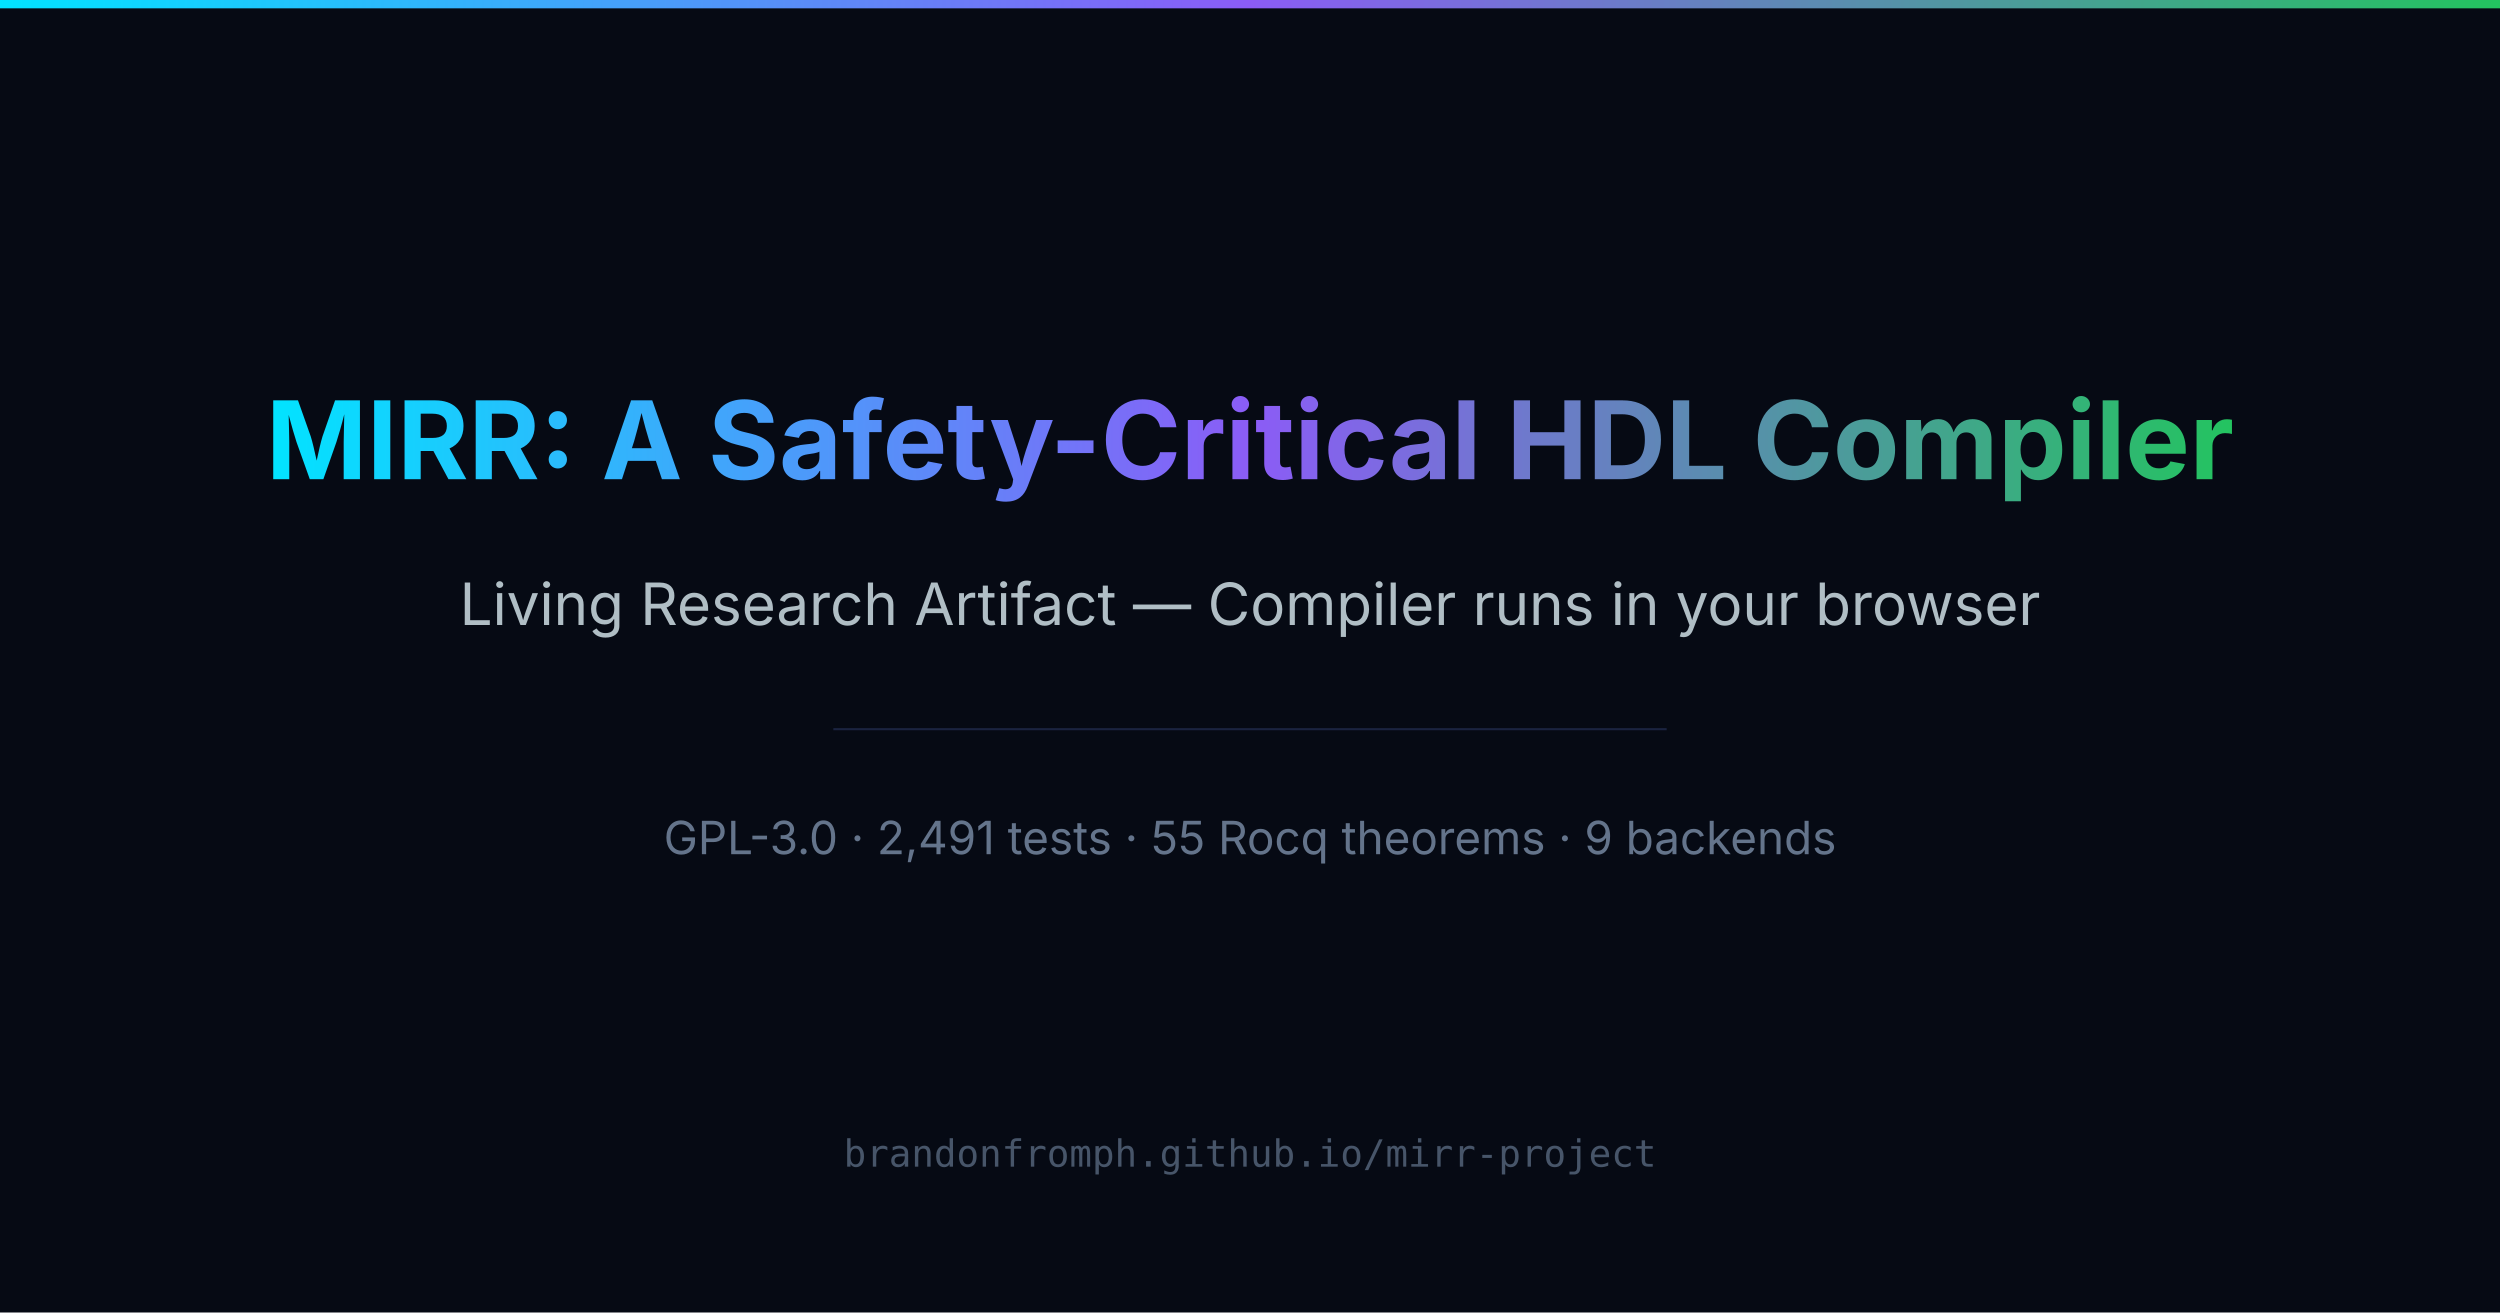
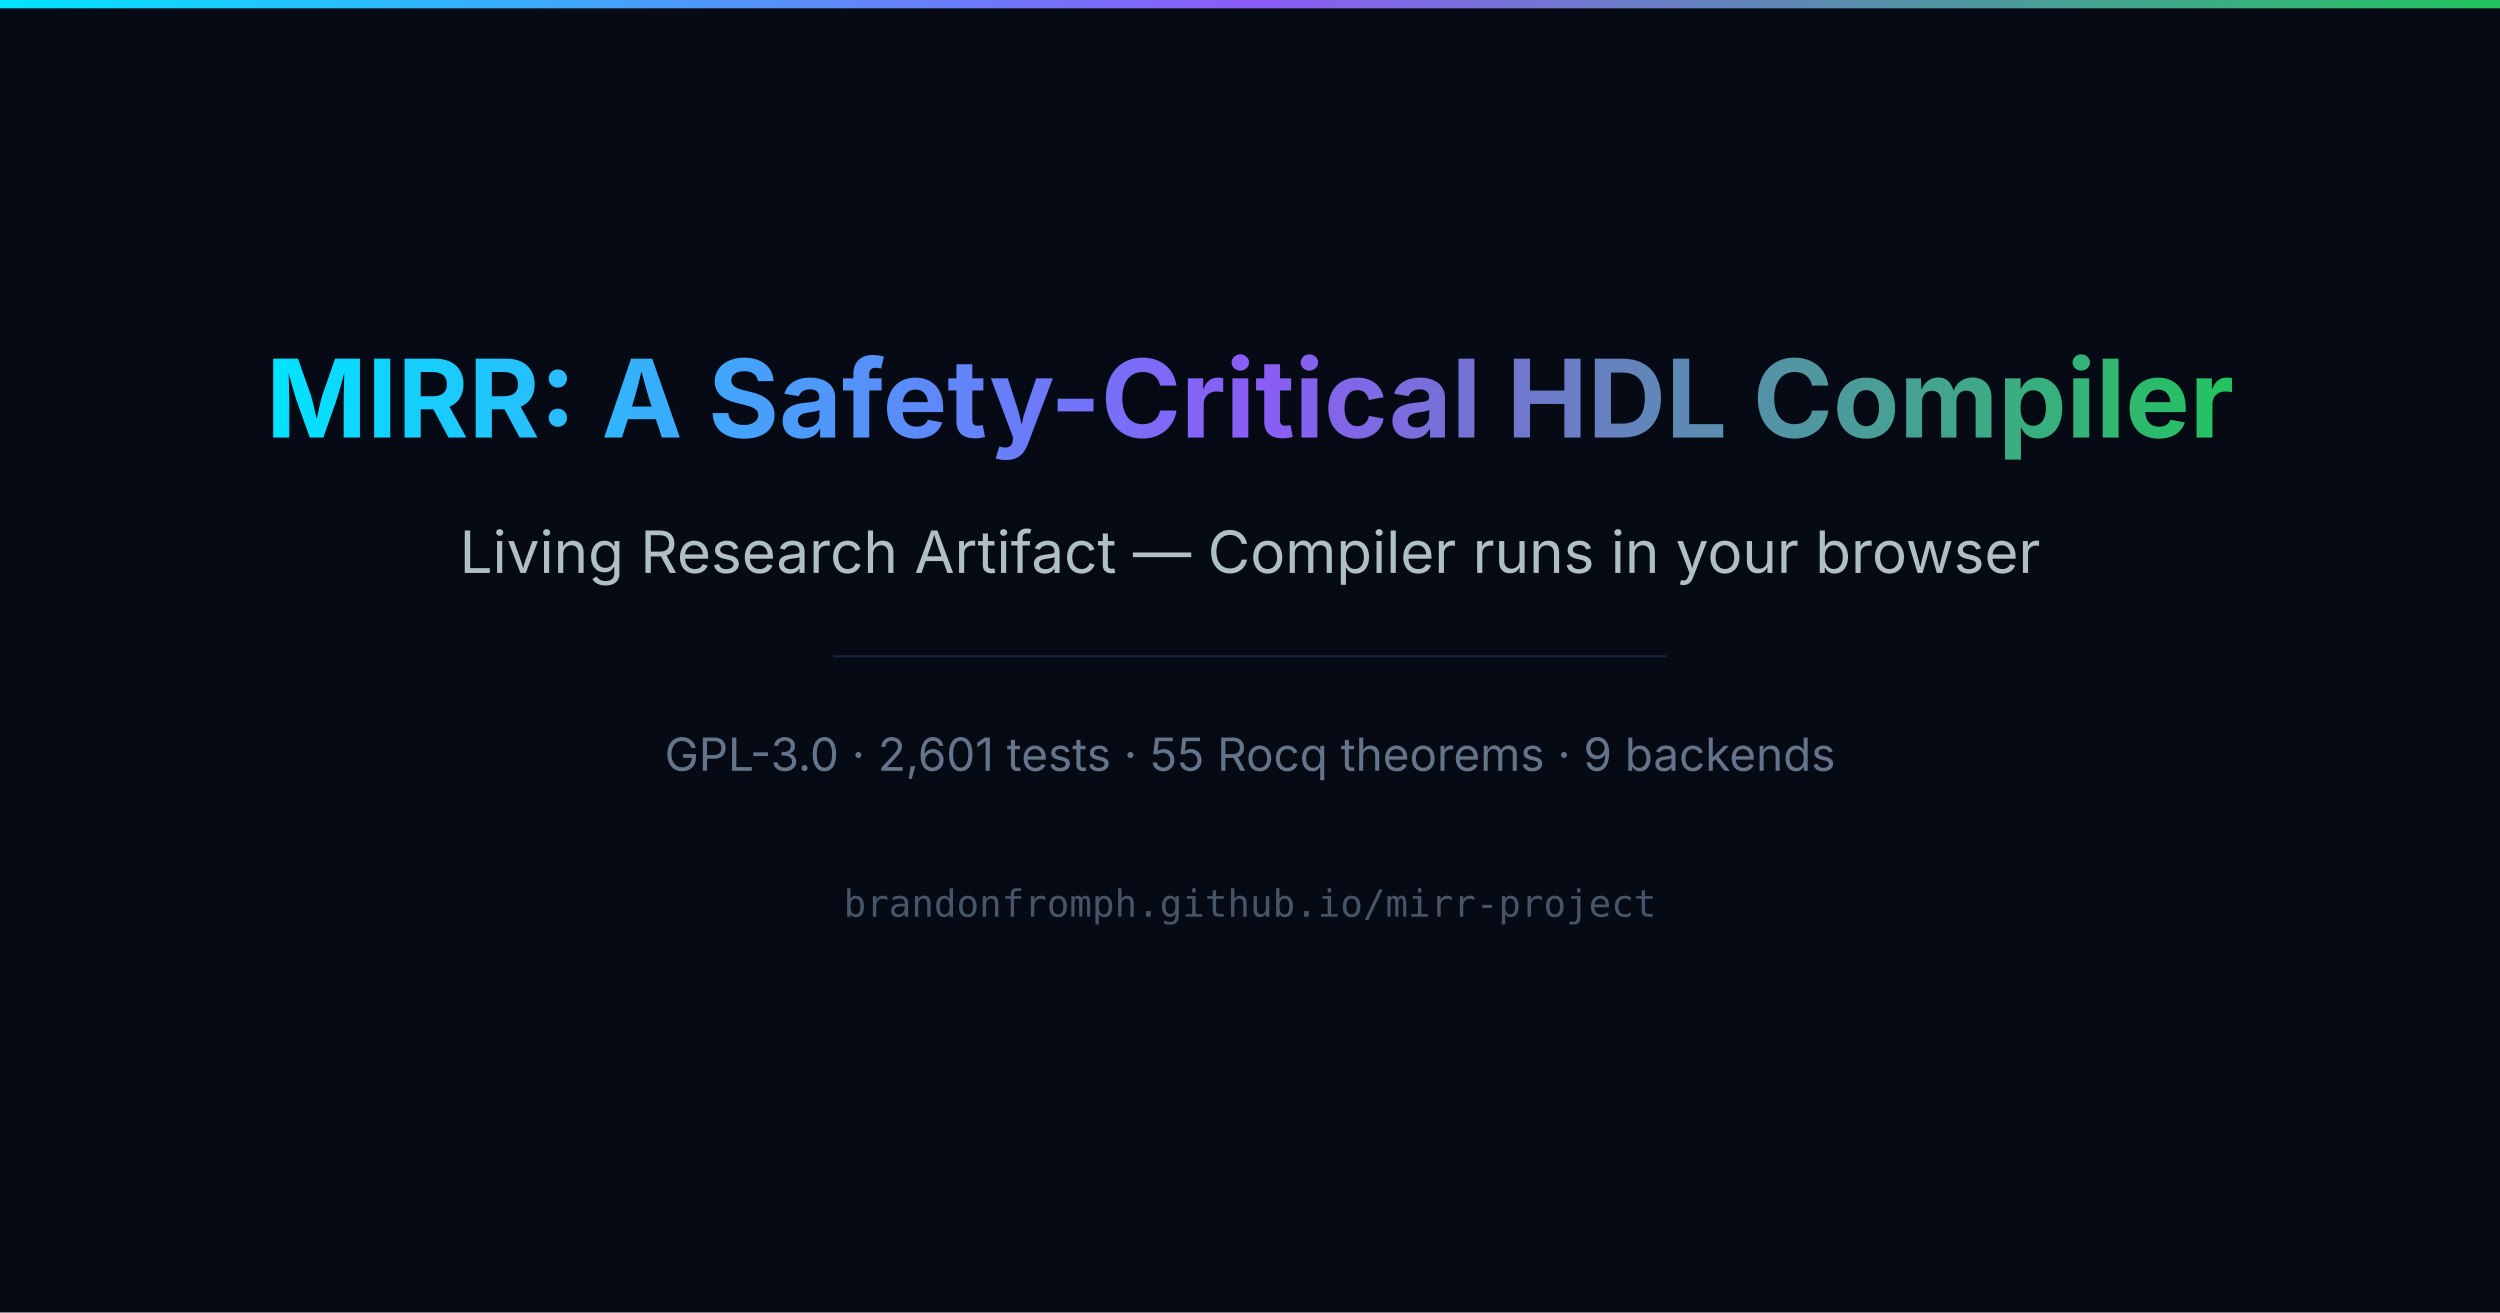
<svg xmlns="http://www.w3.org/2000/svg" viewBox="0 0 1200 630">
  <defs>
    <linearGradient id="titleGrad" x1="0%" y1="0%" x2="100%" y2="0%">
      <stop offset="0%" stop-color="#00E5FF" />
      <stop offset="50%" stop-color="#8B5CF6" />
      <stop offset="100%" stop-color="#22C55E" />
    </linearGradient>
  </defs>
  <rect width="1200" height="630" fill="#060a14" />
  <rect width="1200" height="4" fill="url(#titleGrad)" />
-   <text x="600" y="230" text-anchor="middle" fill="url(#titleGrad)" font-family="system-ui, -apple-system, sans-serif" font-size="52" font-weight="bold">
+   <text x="600" y="210" text-anchor="middle" fill="url(#titleGrad)" font-family="system-ui, -apple-system, sans-serif" font-size="52" font-weight="bold">
    MIRR: A Safety-Critical HDL Compiler
  </text>
-   <text x="600" y="300" text-anchor="middle" fill="#b0bec5" font-family="system-ui, -apple-system, sans-serif" font-size="28">
+   <text x="600" y="275" text-anchor="middle" fill="#b0bec5" font-family="system-ui, -apple-system, sans-serif" font-size="28">
    Living Research Artifact — Compiler runs in your browser
  </text>
-   <line x1="400" y1="350" x2="800" y2="350" stroke="#1a2340" stroke-width="1" />
-   <text x="600" y="410" text-anchor="middle" fill="#64748b" font-family="system-ui, -apple-system, sans-serif" font-size="22">
-     GPL-3.0 · 2,491 tests · 55 Rocq theorems · 9 backends
+   <line x1="400" y1="315" x2="800" y2="315" stroke="#1a2340" stroke-width="1" />
+   <text x="600" y="370" text-anchor="middle" fill="#64748b" font-family="system-ui, -apple-system, sans-serif" font-size="22">
+     GPL-3.0 · 2,601 tests · 55 Rocq theorems · 9 backends
  </text>
-   <text x="600" y="560" text-anchor="middle" fill="#475569" font-family="monospace" font-size="18">
+   <text x="600" y="440" text-anchor="middle" fill="#475569" font-family="monospace" font-size="18">
    brandonfromph.github.io/mirr-project
  </text>
</svg>
